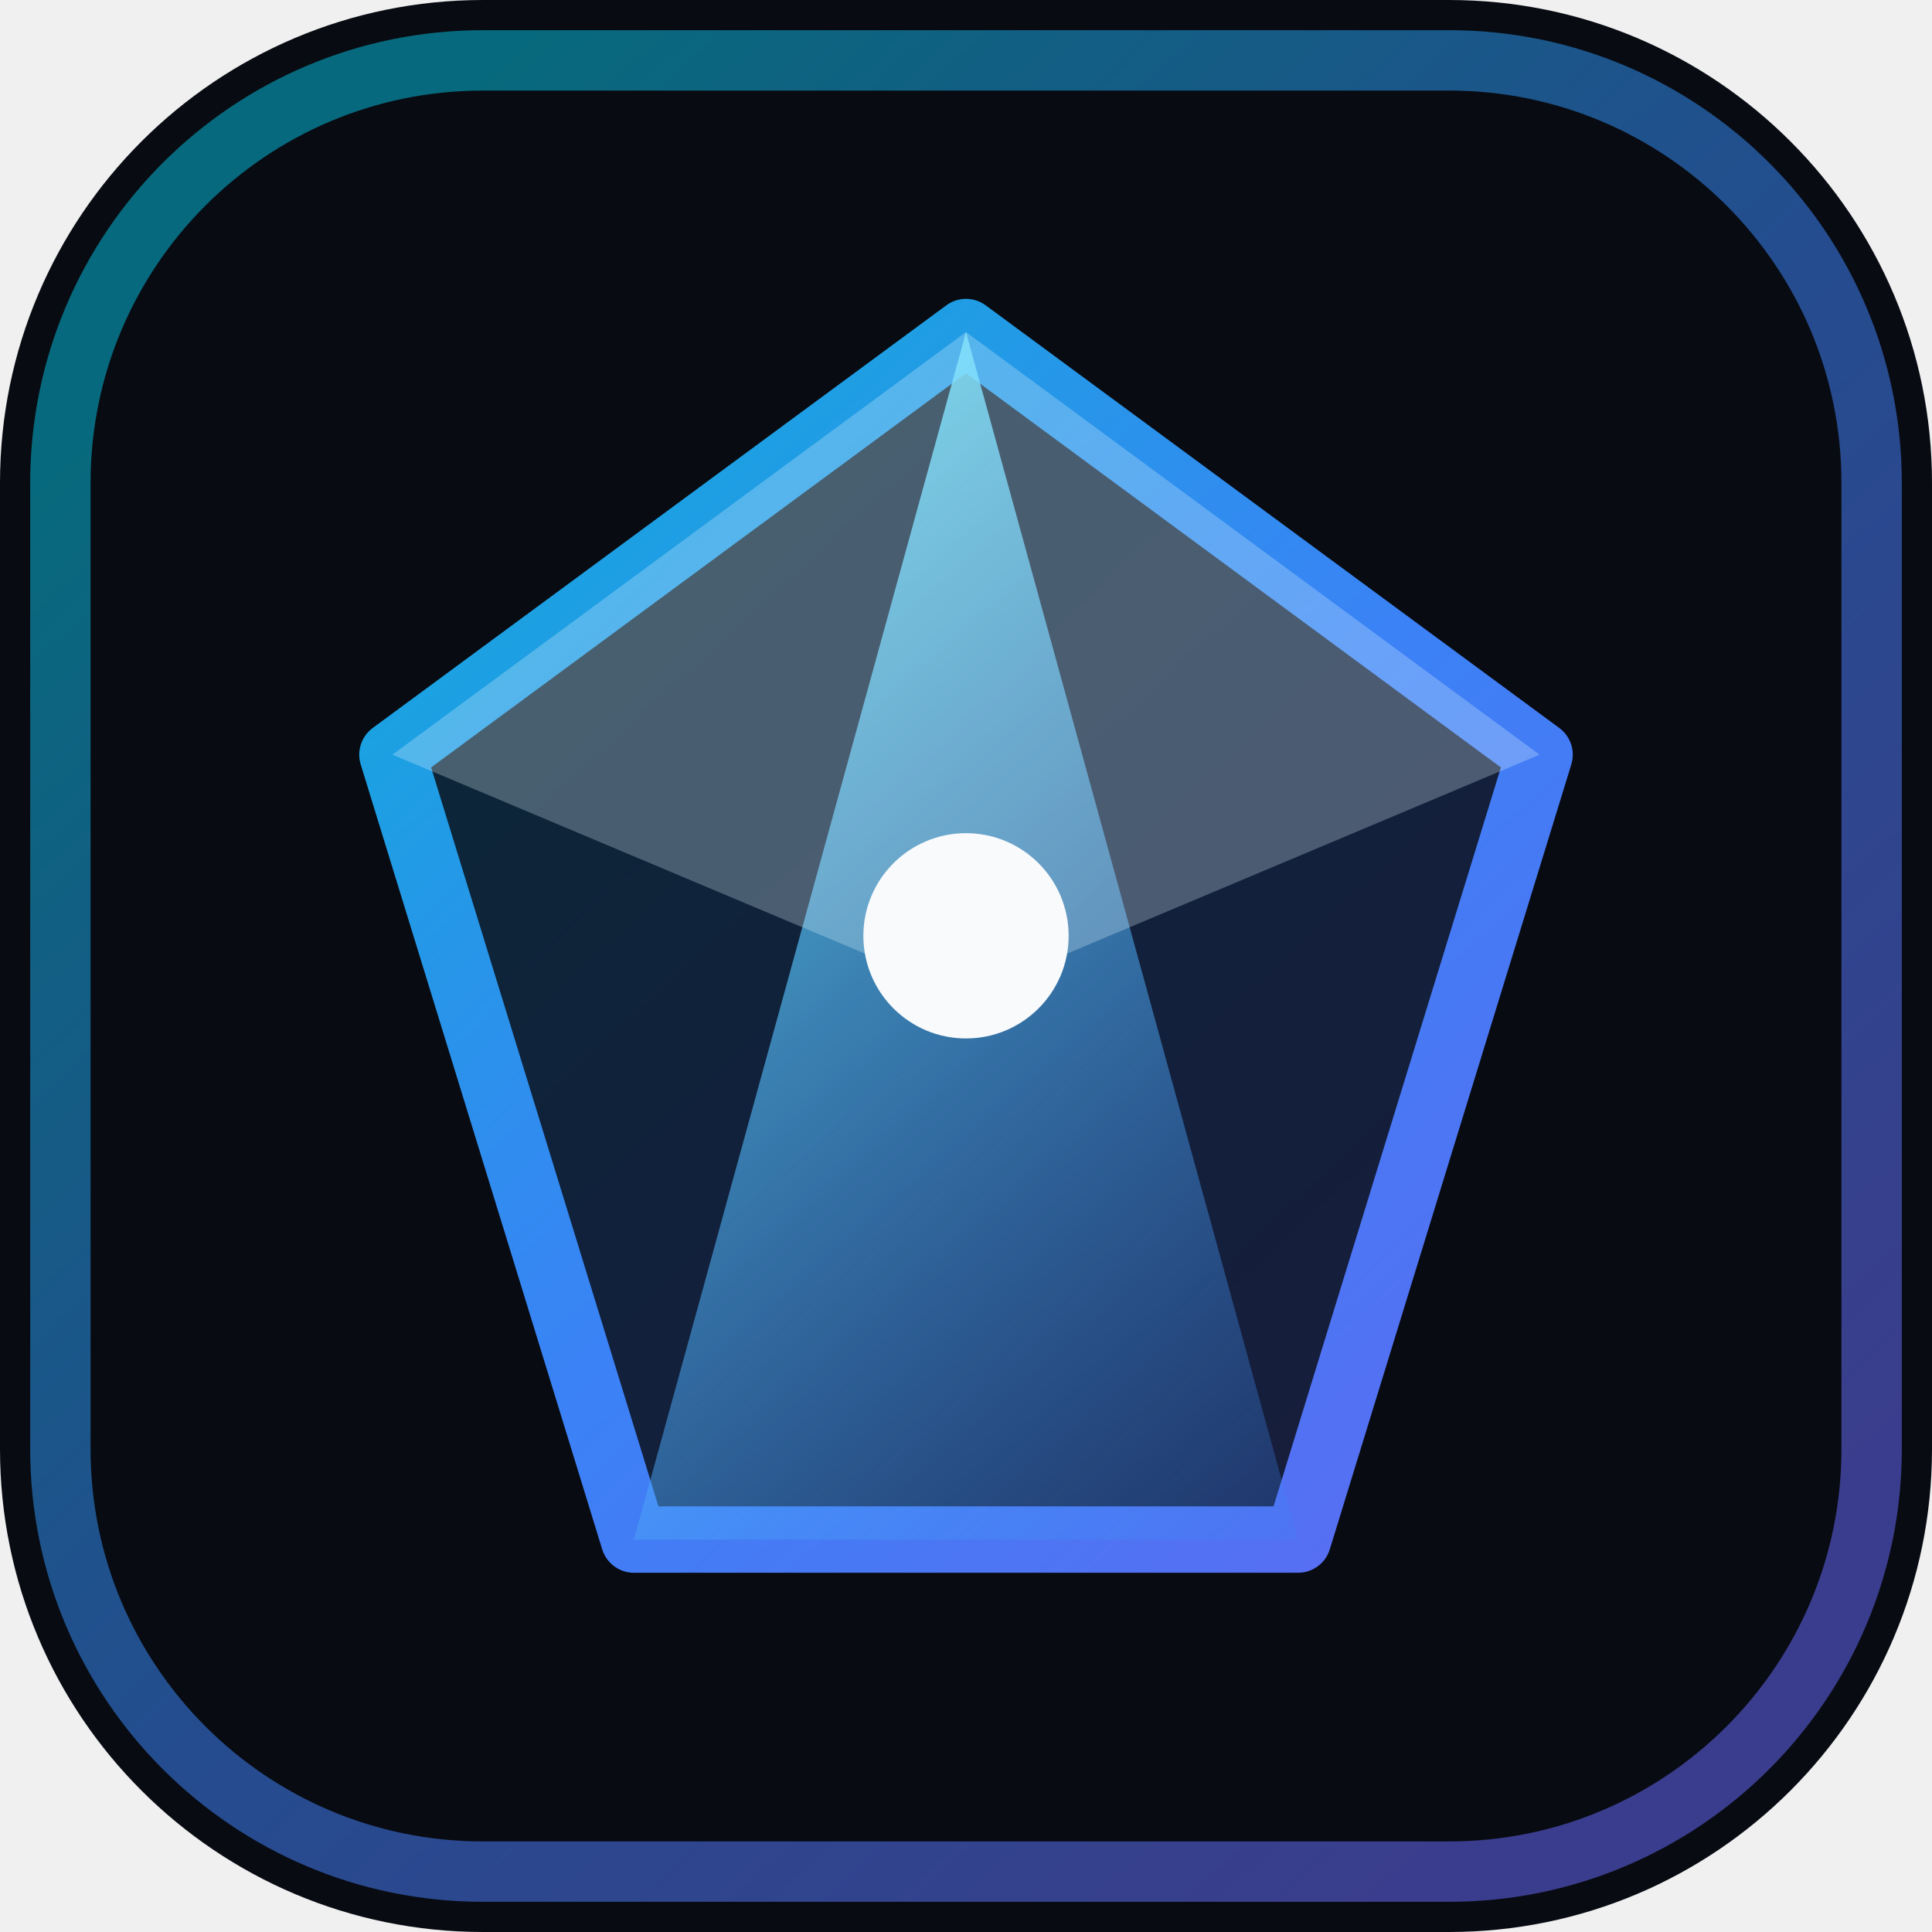
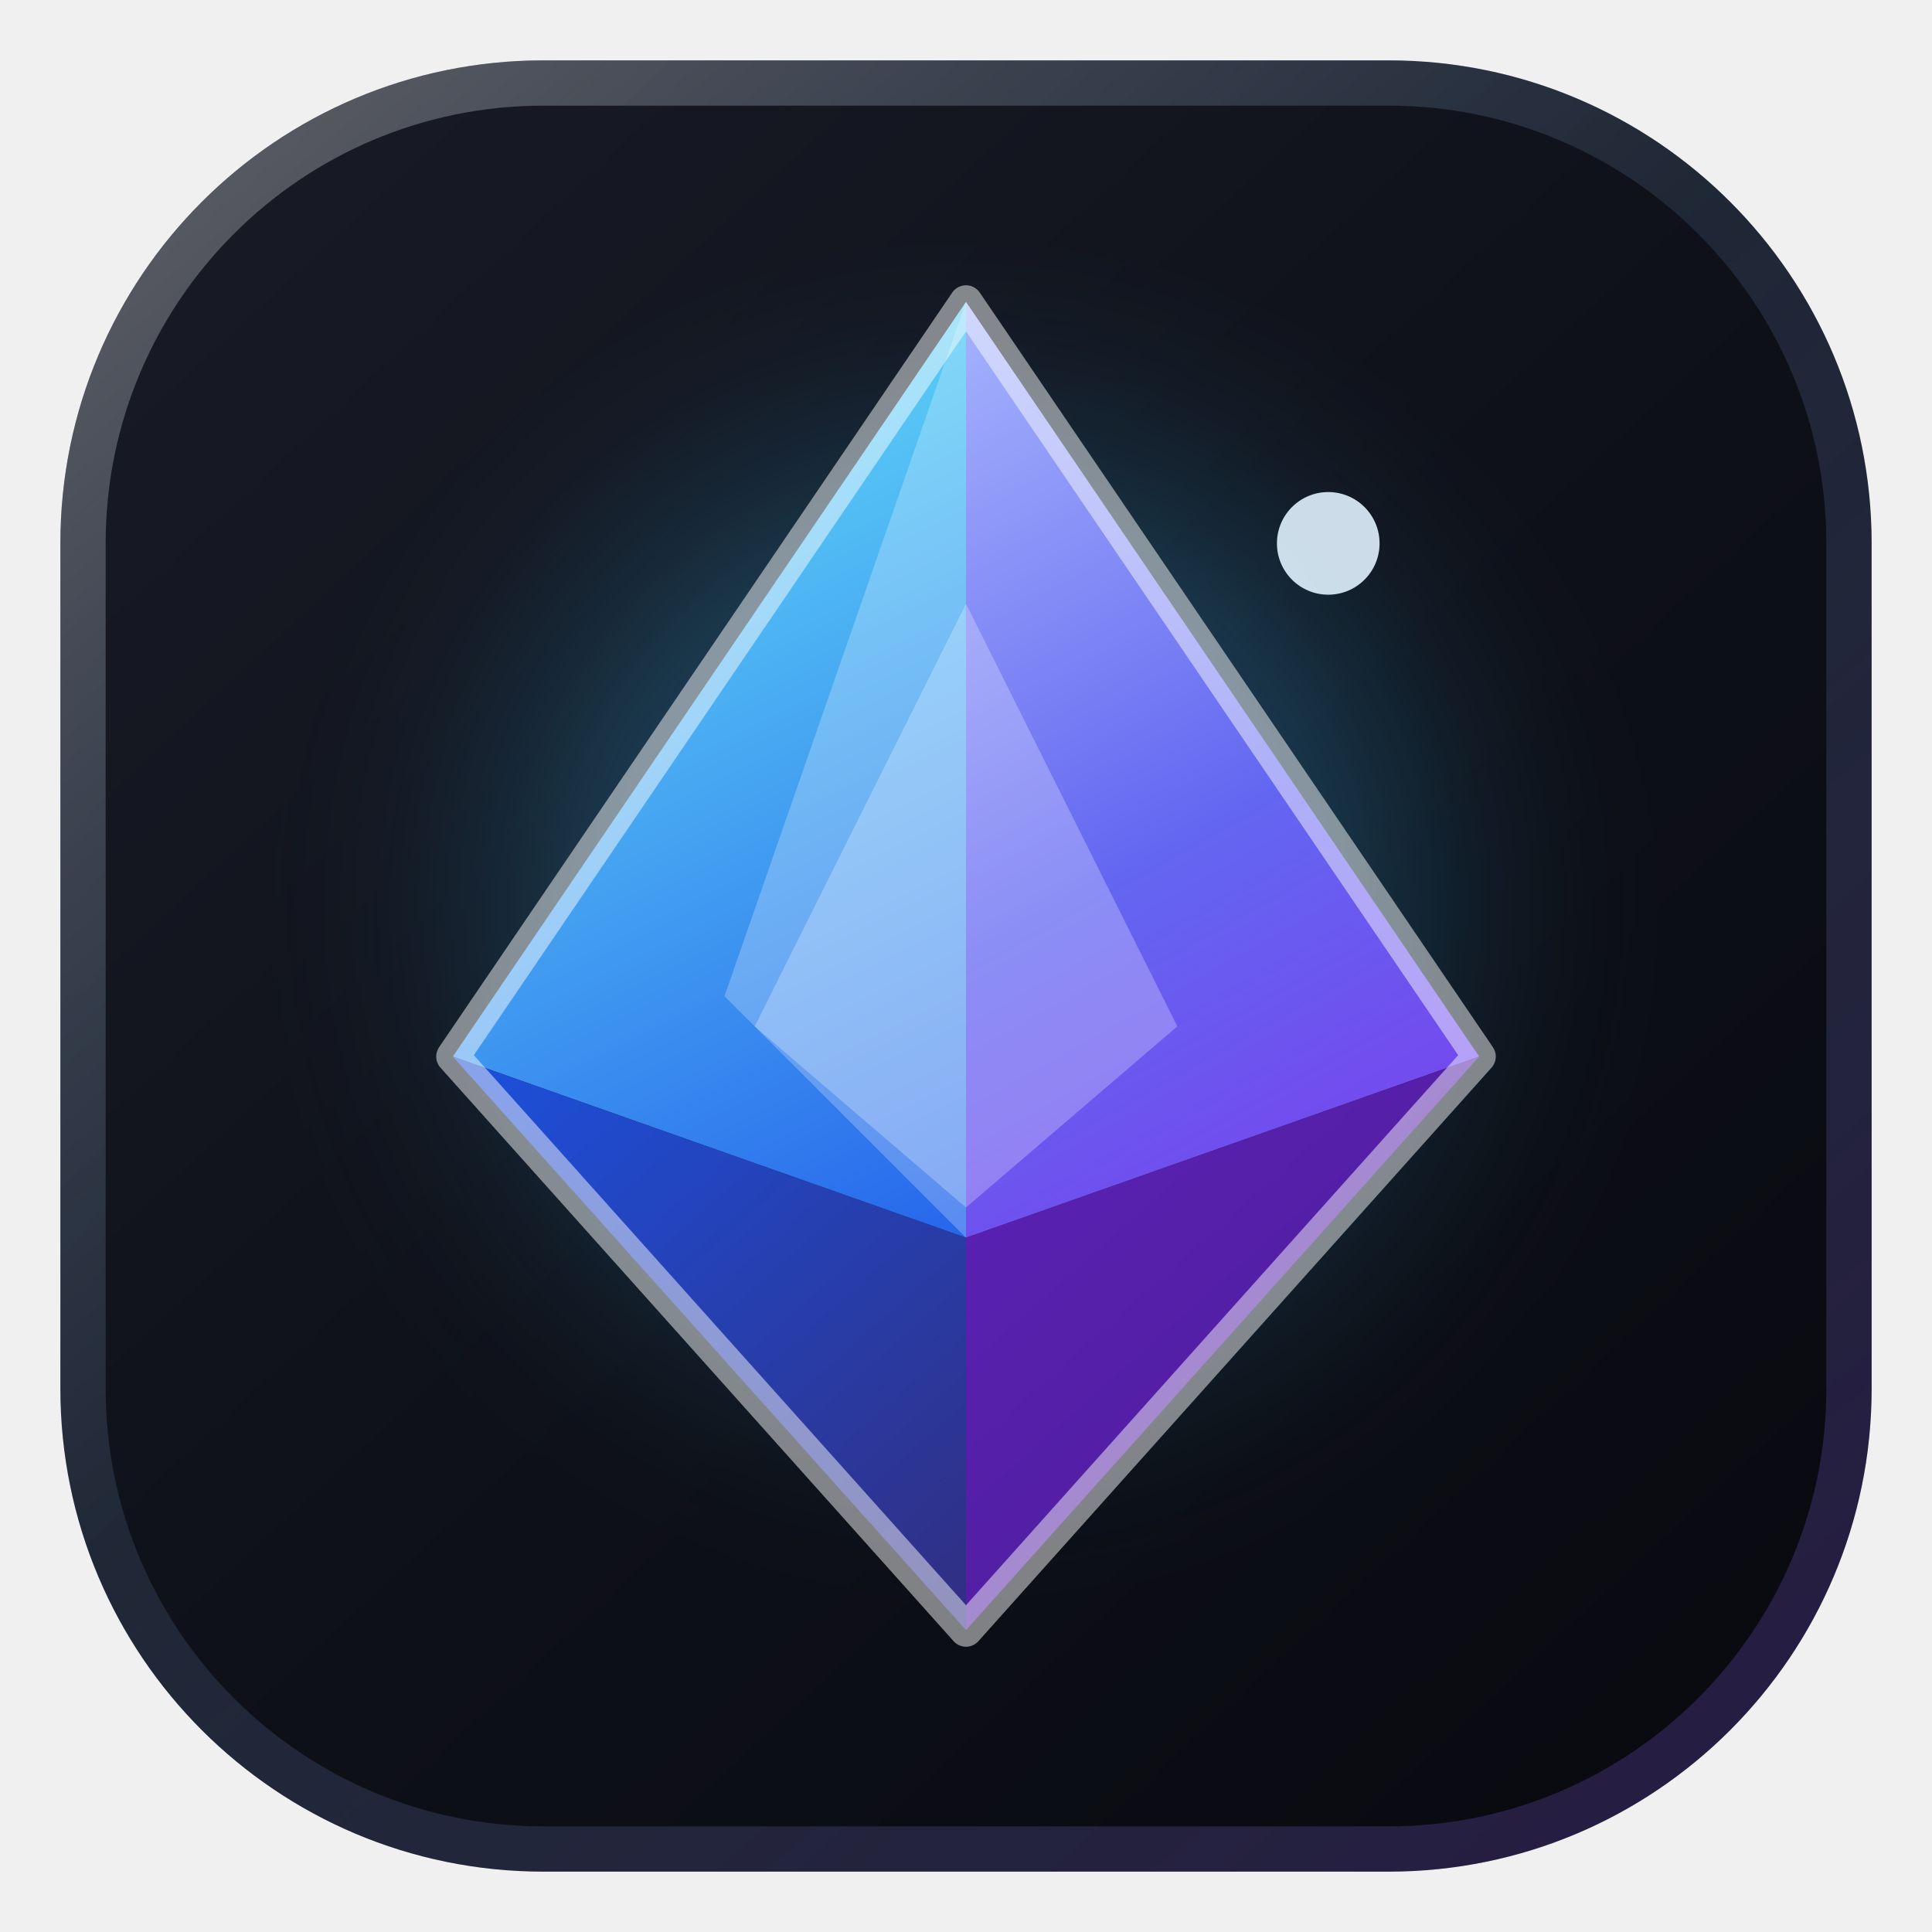
<svg xmlns="http://www.w3.org/2000/svg" viewBox="0 0 64 64" fill="none">
  <defs>
-     <linearGradient id="aether-main" x1="10" y1="8" x2="54" y2="56" gradientUnits="userSpaceOnUse">
-       <stop offset="0%" stop-color="#06b6d4" />
-       <stop offset="52%" stop-color="#3b82f6" />
-       <stop offset="100%" stop-color="#6366f1" />
+     <linearGradient id="bgObs" x1="6" y1="4" x2="58" y2="60" gradientUnits="userSpaceOnUse">
+       <stop offset="0%" stop-color="#181b26" />
+       <stop offset="55%" stop-color="#0e1018" />
+       <stop offset="100%" stop-color="#090a10" />
    </linearGradient>
-     <linearGradient id="aether-facet" x1="18" y1="16" x2="46" y2="48" gradientUnits="userSpaceOnUse">
-       <stop offset="0%" stop-color="#67e8f9" stop-opacity="0.95" />
-       <stop offset="100%" stop-color="#3b82f6" stop-opacity="0.25" />
+     <radialGradient id="aura" cx="32" cy="30" r="24" gradientUnits="userSpaceOnUse">
+       <stop offset="0%" stop-color="#6366f1" stop-opacity="0.52" />
+       <stop offset="55%" stop-color="#38bdf8" stop-opacity="0.18" />
+       <stop offset="100%" stop-color="#090a10" stop-opacity="0" />
+     </radialGradient>
+     <linearGradient id="fLeft" x1="16" y1="10" x2="32" y2="42" gradientUnits="userSpaceOnUse">
+       <stop offset="0%" stop-color="#67e8f9" />
+       <stop offset="100%" stop-color="#2563eb" />
+     </linearGradient>
+     <linearGradient id="fRight" x1="32" y1="10" x2="50" y2="42" gradientUnits="userSpaceOnUse">
+       <stop offset="0%" stop-color="#a5b4fc" />
+       <stop offset="52%" stop-color="#6366f1" />
+       <stop offset="100%" stop-color="#7c3aed" />
+     </linearGradient>
+     <linearGradient id="fBotL" x1="16" y1="36" x2="32" y2="54" gradientUnits="userSpaceOnUse">
+       <stop offset="0%" stop-color="#1d4ed8" />
+       <stop offset="100%" stop-color="#312e81" />
+     </linearGradient>
+     <linearGradient id="fBotR" x1="32" y1="36" x2="48" y2="54" gradientUnits="userSpaceOnUse">
+       <stop offset="0%" stop-color="#5b21b6" />
+       <stop offset="100%" stop-color="#4c1d95" />
+     </linearGradient>
+     <linearGradient id="rim" x1="8" y1="4" x2="56" y2="60" gradientUnits="userSpaceOnUse">
+       <stop offset="0%" stop-color="#ffffff" stop-opacity="0.28" />
+       <stop offset="45%" stop-color="#93c5fd" stop-opacity="0.12" />
+       <stop offset="100%" stop-color="#8b5cf6" stop-opacity="0.22" />
    </linearGradient>
  </defs>
-   <rect width="64" height="64" rx="16" fill="#080b12" />
-   <rect x="2" y="2" width="60" height="60" rx="14" stroke="url(#aether-main)" stroke-width="2" stroke-opacity="0.55" />
-   <polygon points="32,11 51,25 43,51 21,51 13,25" fill="url(#aether-main)" fill-opacity="0.18" stroke="url(#aether-main)" stroke-width="2.2" stroke-linejoin="round" />
-   <polygon points="32,11 43,51 21,51" fill="url(#aether-facet)" />
-   <polygon points="32,11 51,25 32,33 13,25" fill="#e0f2fe" fill-opacity="0.28" />
-   <circle cx="32" cy="31" r="3.4" fill="#f8fafc" />
+   <rect x="2" y="2" width="60" height="60" rx="16" fill="url(#bgObs)" />
+   <rect x="2.75" y="2.75" width="58.5" height="58.5" rx="15.25" stroke="url(#rim)" stroke-width="1.5" />
+   <circle cx="32" cy="31" r="23" fill="url(#aura)" />
+   <polygon points="32,10 15,35 32,41" fill="url(#fLeft)" />
+   <polygon points="32,10 49,35 32,41" fill="url(#fRight)" />
+   <polygon points="15,35 32,54 32,41" fill="url(#fBotL)" />
+   <polygon points="49,35 32,54 32,41" fill="url(#fBotR)" />
+   <polygon points="32,10 24,33 32,41" fill="#ffffff" fill-opacity="0.24" />
+   <polygon points="32,20 39,34 32,40 25,34" fill="#ffffff" fill-opacity="0.26" />
+   <polygon points="32,10 49,35 32,54 15,35" stroke="#ffffff" stroke-opacity="0.48" stroke-width="1.1" stroke-linejoin="round" />
+   <circle cx="44" cy="18" r="1.7" fill="#e0f2fe" fill-opacity="0.9" />
</svg>
